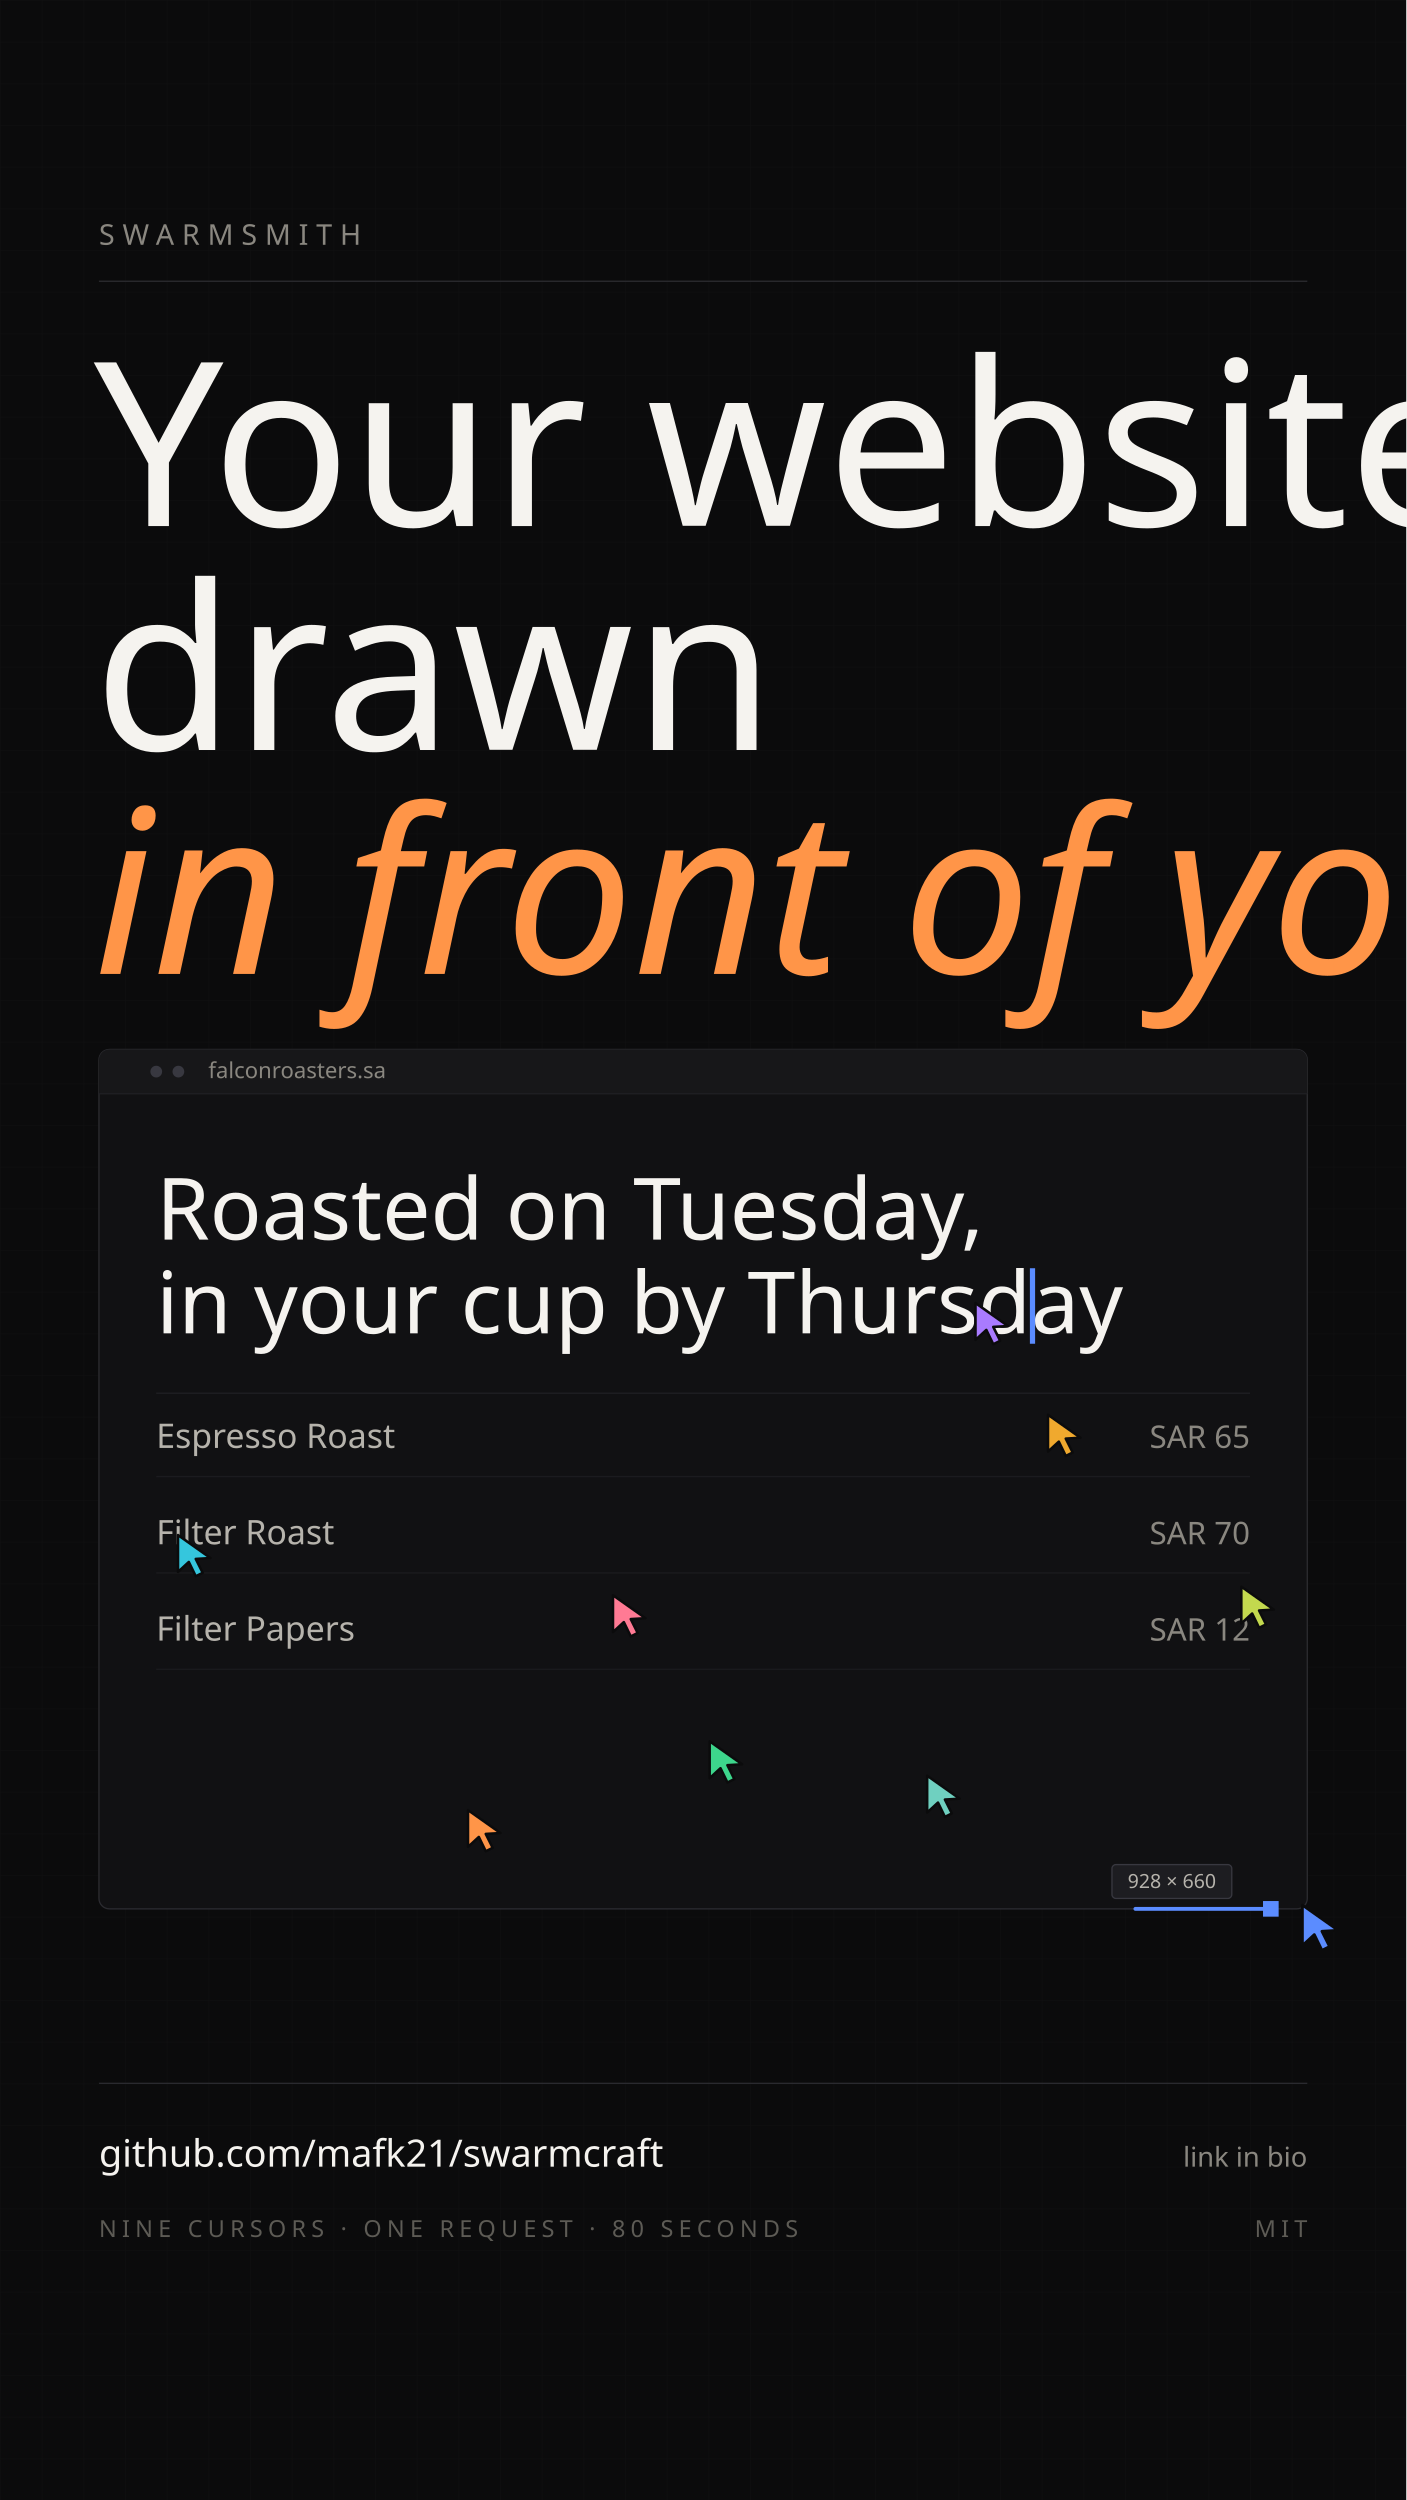
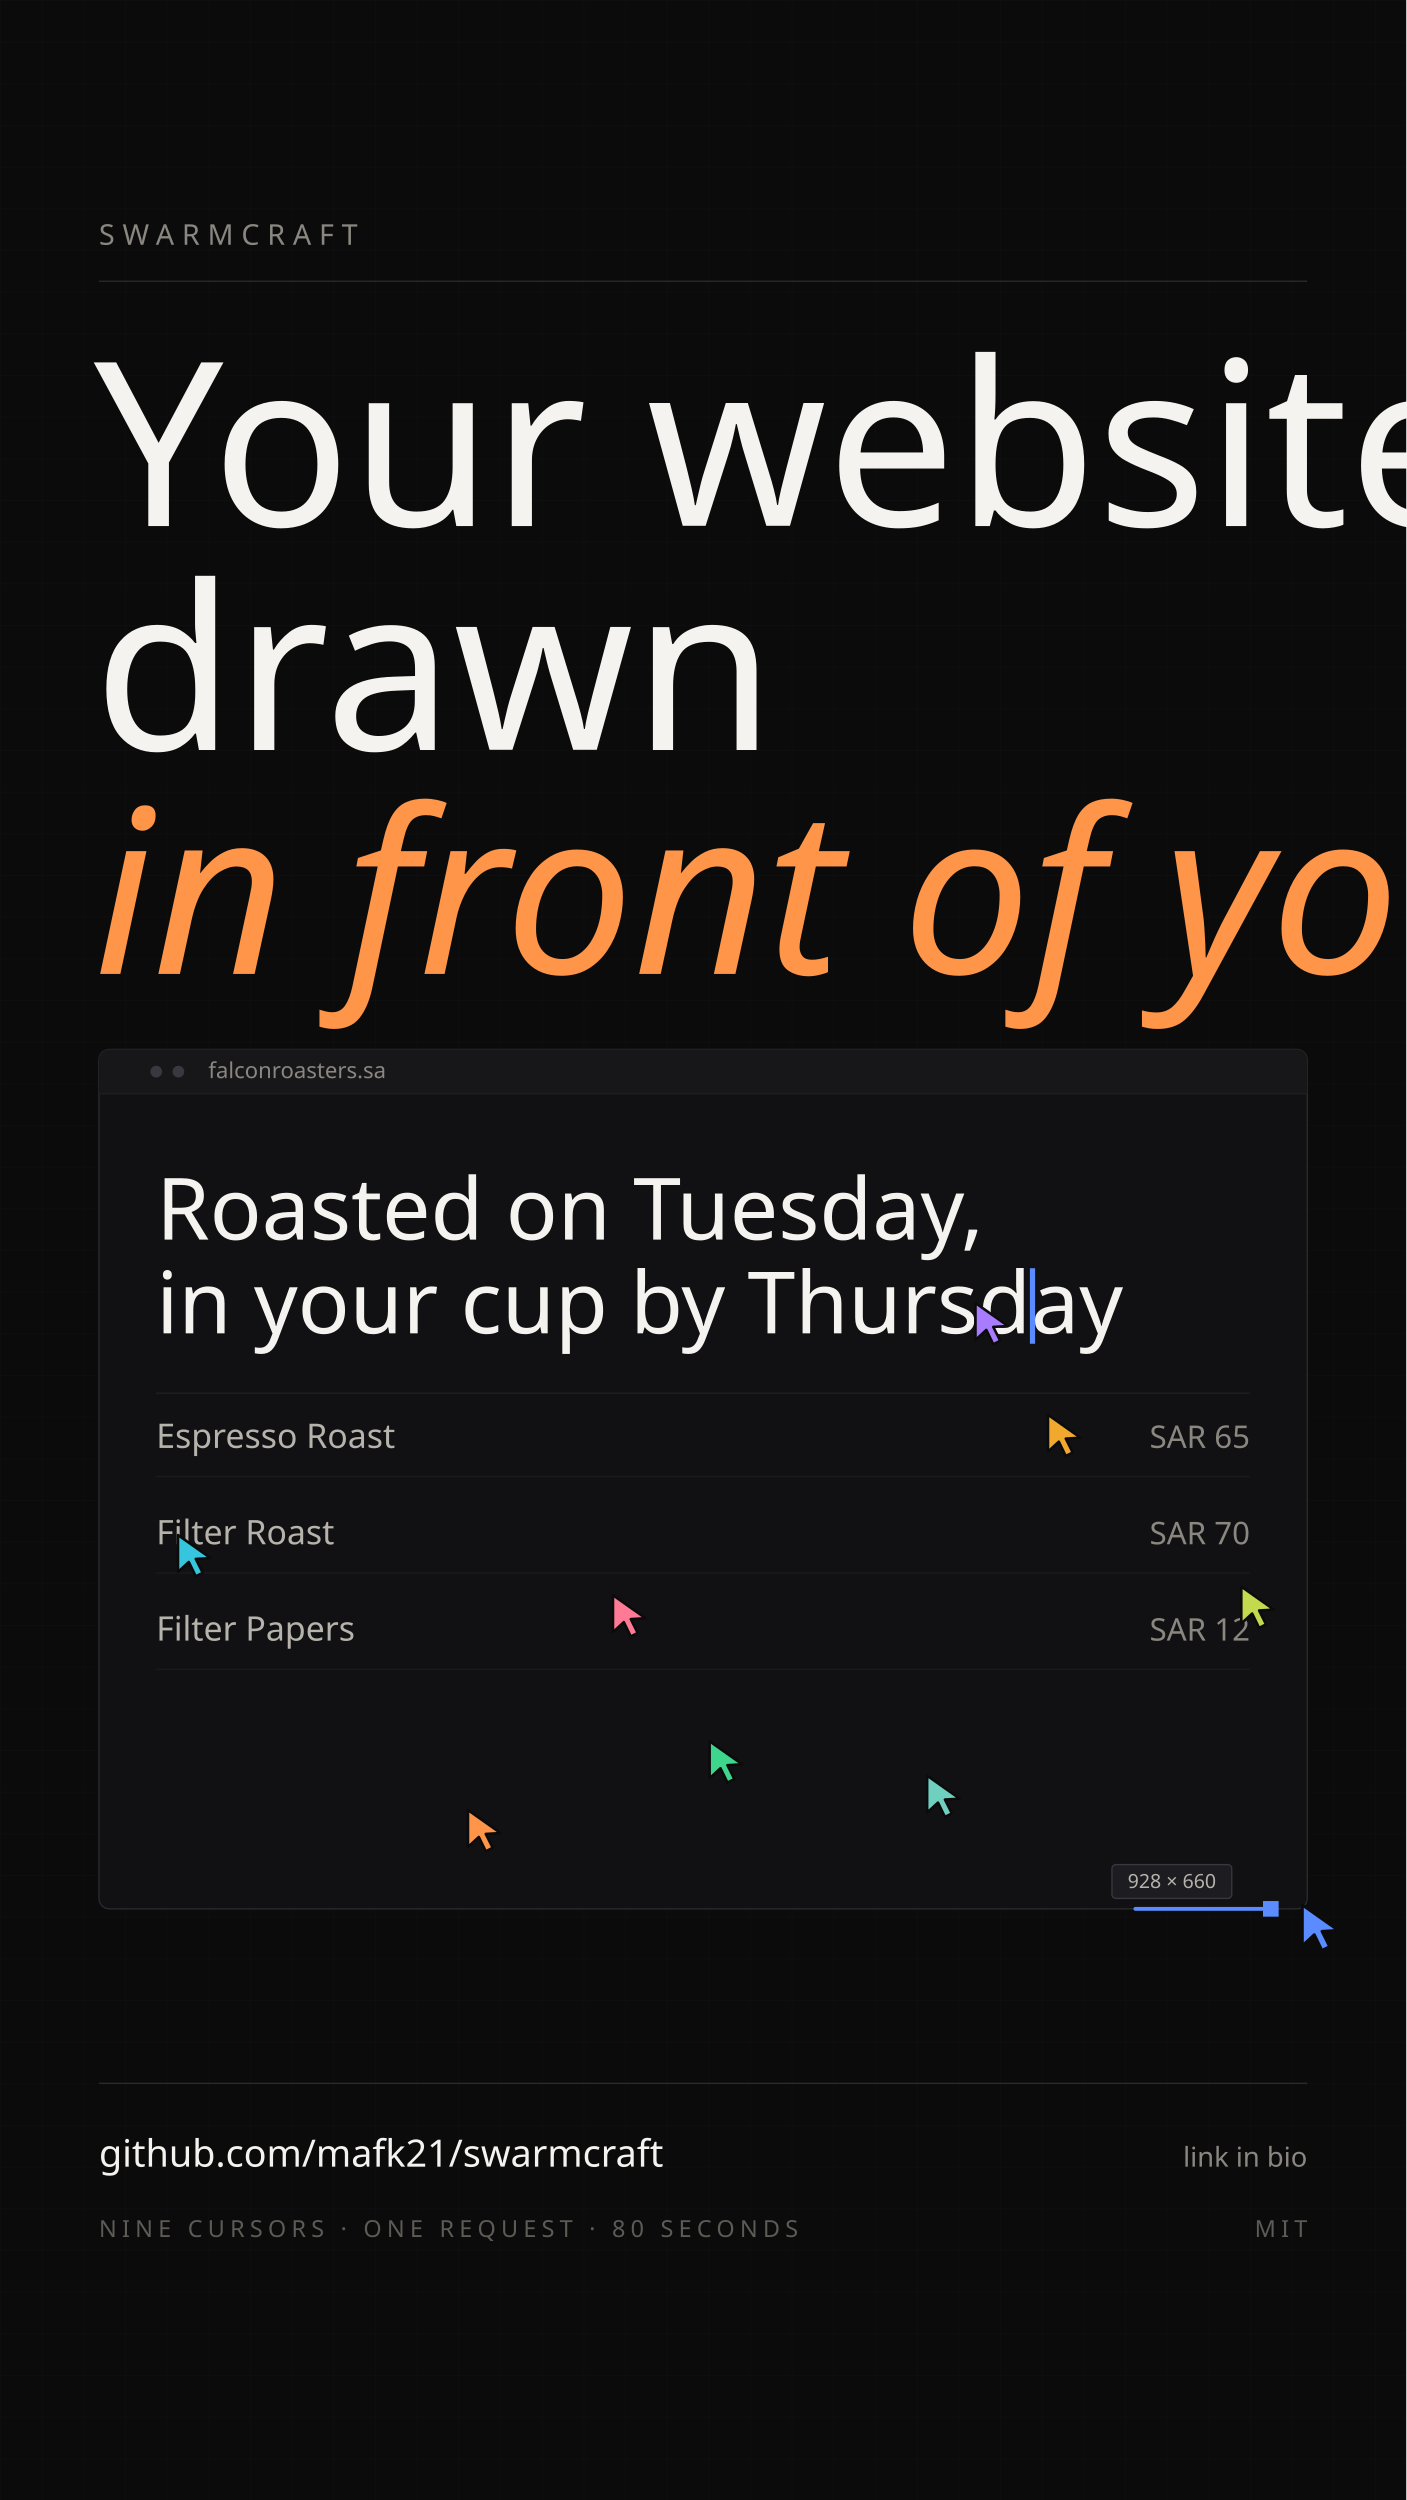
<svg xmlns="http://www.w3.org/2000/svg" width="1080" height="1920" viewBox="0 0 1080 1920">
  <defs>
    <pattern id="graticule" width="32" height="32" patternUnits="userSpaceOnUse">
      <path d="M32 0 H0 V32" fill="none" stroke="#f5f3ef" stroke-opacity="0.022" stroke-width="1" />
    </pattern>
  </defs>
  <rect width="1080" height="1920" fill="#0b0b0c" />
  <rect width="1080" height="1920" fill="url(#graticule)" />
-   <text x="76" y="188" font-family="JetBrains Mono" font-size="22" letter-spacing="6" fill="#8a8780">SWARMSMITH</text>
+   <text x="76" y="188" font-family="JetBrains Mono" font-size="22" letter-spacing="6" fill="#8a8780">SWARMCRAFT</text>
  <line x1="76" y1="216" x2="1004" y2="216" stroke="#2b2b30" />
  <text x="72" y="404" font-family="Instrument Serif" font-size="176" fill="#f5f3ef">Your website,</text>
  <text x="72" y="576" font-family="Instrument Serif" font-size="176" fill="#f5f3ef">drawn</text>
  <text x="72" y="748" font-family="Instrument Serif" font-size="176" font-style="italic" fill="#ff9548">in front of you.</text>
  <g>
    <rect x="76" y="806" width="928" height="660" rx="8" fill="#111113" stroke="#2b2b30" />
    <path d="M84 806 h912 a8 8 0 0 1 8 8 v26 h-928 v-26 a8 8 0 0 1 8-8 z" fill="#171719" />
    <line x1="76" y1="840" x2="1004" y2="840" stroke="#1f1f23" />
    <circle cx="120" cy="823" r="4.5" fill="#383840" />
    <circle cx="137" cy="823" r="4.5" fill="#383840" />
    <text x="160" y="828" font-family="JetBrains Mono" font-size="17" fill="#8a8780">falconroasters.sa</text>
    <text x="120" y="952" font-family="Instrument Serif" font-size="66" fill="#f5f3ef">Roasted on Tuesday,</text>
    <text x="120" y="1024" font-family="Instrument Serif" font-size="66" fill="#f5f3ef">in your cup by Thursday</text>
    <rect x="790.96" y="974" width="4" height="58" fill="#5b8cff" />
    <line x1="120" y1="1070" x2="960" y2="1070" stroke="#1f1f23" />
    <text x="120" y="1112" font-family="Instrument Sans" font-size="26" fill="#b6b3ac">Espresso Roast</text>
    <text x="960" y="1112" text-anchor="end" font-family="JetBrains Mono" font-size="24" fill="#8a8780">SAR 65</text>
    <line x1="120" y1="1134" x2="960" y2="1134" stroke="#1f1f23" opacity="0.7" />
    <text x="120" y="1186" font-family="Instrument Sans" font-size="26" fill="#b6b3ac">Filter Roast</text>
    <text x="960" y="1186" text-anchor="end" font-family="JetBrains Mono" font-size="24" fill="#8a8780">SAR 70</text>
    <line x1="120" y1="1208" x2="960" y2="1208" stroke="#1f1f23" opacity="0.7" />
    <text x="120" y="1260" font-family="Instrument Sans" font-size="26" fill="#b6b3ac">Filter Papers</text>
    <text x="960" y="1260" text-anchor="end" font-family="JetBrains Mono" font-size="24" fill="#8a8780">SAR 12</text>
    <line x1="120" y1="1282" x2="960" y2="1282" stroke="#1f1f23" opacity="0.7" />
    <path d="M872 1466 h104" stroke="#5b8cff" stroke-width="3" stroke-linecap="round" />
    <rect x="970" y="1460" width="12" height="12" fill="#5b8cff" />
    <rect x="854" y="1432" width="92" height="26" rx="3" fill="#1d1d21" stroke="#383840" />
    <text x="900" y="1450" text-anchor="middle" font-family="JetBrains Mono" font-size="15" fill="#b6b3ac">928 × 660</text>
    <g transform="translate(994.72 1459.4) scale(1.833333)">
      <path d="M3 2 L3 19 L8 14.4 L11.2 21 L14.4 19.4 L11.2 13 L18 12.6 Z" fill="#5b8cff" stroke="#0b0b0c" stroke-width="1.2" stroke-linejoin="round" />
    </g>
    <g transform="translate(540 1334) scale(1.666667)">
      <path d="M3 2 L3 19 L8 14.4 L11.2 21 L14.4 19.4 L11.2 13 L18 12.6 Z" fill="#3dd68c" stroke="#0b0b0c" stroke-width="1.2" stroke-linejoin="round" />
    </g>
    <g transform="translate(799.84 1083.2) scale(1.666667)">
      <path d="M3 2 L3 19 L8 14.4 L11.2 21 L14.4 19.4 L11.2 13 L18 12.6 Z" fill="#f0a92e" stroke="#0b0b0c" stroke-width="1.2" stroke-linejoin="round" />
    </g>
    <g transform="translate(744.16 997.4) scale(1.666667)">
      <path d="M3 2 L3 19 L8 14.4 L11.2 21 L14.4 19.4 L11.2 13 L18 12.6 Z" fill="#a97bff" stroke="#0b0b0c" stroke-width="1.2" stroke-linejoin="round" />
    </g>
    <g transform="translate(131.68 1175.6) scale(1.666667)">
      <path d="M3 2 L3 19 L8 14.4 L11.2 21 L14.4 19.4 L11.2 13 L18 12.6 Z" fill="#35c6dd" stroke="#0b0b0c" stroke-width="1.2" stroke-linejoin="round" />
    </g>
    <g transform="translate(465.76 1221.8) scale(1.666667)">
      <path d="M3 2 L3 19 L8 14.4 L11.2 21 L14.4 19.4 L11.2 13 L18 12.6 Z" fill="#ff7a94" stroke="#0b0b0c" stroke-width="1.2" stroke-linejoin="round" />
    </g>
    <g transform="translate(948.32 1215.2) scale(1.666667)">
      <path d="M3 2 L3 19 L8 14.4 L11.2 21 L14.4 19.4 L11.2 13 L18 12.6 Z" fill="#c3d94e" stroke="#0b0b0c" stroke-width="1.2" stroke-linejoin="round" />
    </g>
    <g transform="translate(354.4 1386.8) scale(1.666667)">
      <path d="M3 2 L3 19 L8 14.4 L11.2 21 L14.4 19.4 L11.2 13 L18 12.6 Z" fill="#ff9548" stroke="#0b0b0c" stroke-width="1.2" stroke-linejoin="round" />
    </g>
    <g transform="translate(707.04 1360.4) scale(1.666667)">
      <path d="M3 2 L3 19 L8 14.4 L11.2 21 L14.4 19.4 L11.2 13 L18 12.6 Z" fill="#6fd0c0" stroke="#0b0b0c" stroke-width="1.2" stroke-linejoin="round" />
    </g>
  </g>
  <line x1="76" y1="1600" x2="1004" y2="1600" stroke="#2b2b30" />
  <text x="76" y="1664" font-family="JetBrains Mono" font-size="29" fill="#f5f3ef">github.com/mafk21/swarmcraft</text>
  <text x="1004" y="1664" text-anchor="end" font-family="JetBrains Mono" font-size="21" fill="#8a8780">link in bio</text>
  <text x="76" y="1718" font-family="JetBrains Mono" font-size="18" letter-spacing="4" fill="#5d5b55">NINE CURSORS · ONE REQUEST · 80 SECONDS</text>
  <text x="1004" y="1718" text-anchor="end" font-family="JetBrains Mono" font-size="18" letter-spacing="4" fill="#5d5b55">MIT</text>
</svg>
